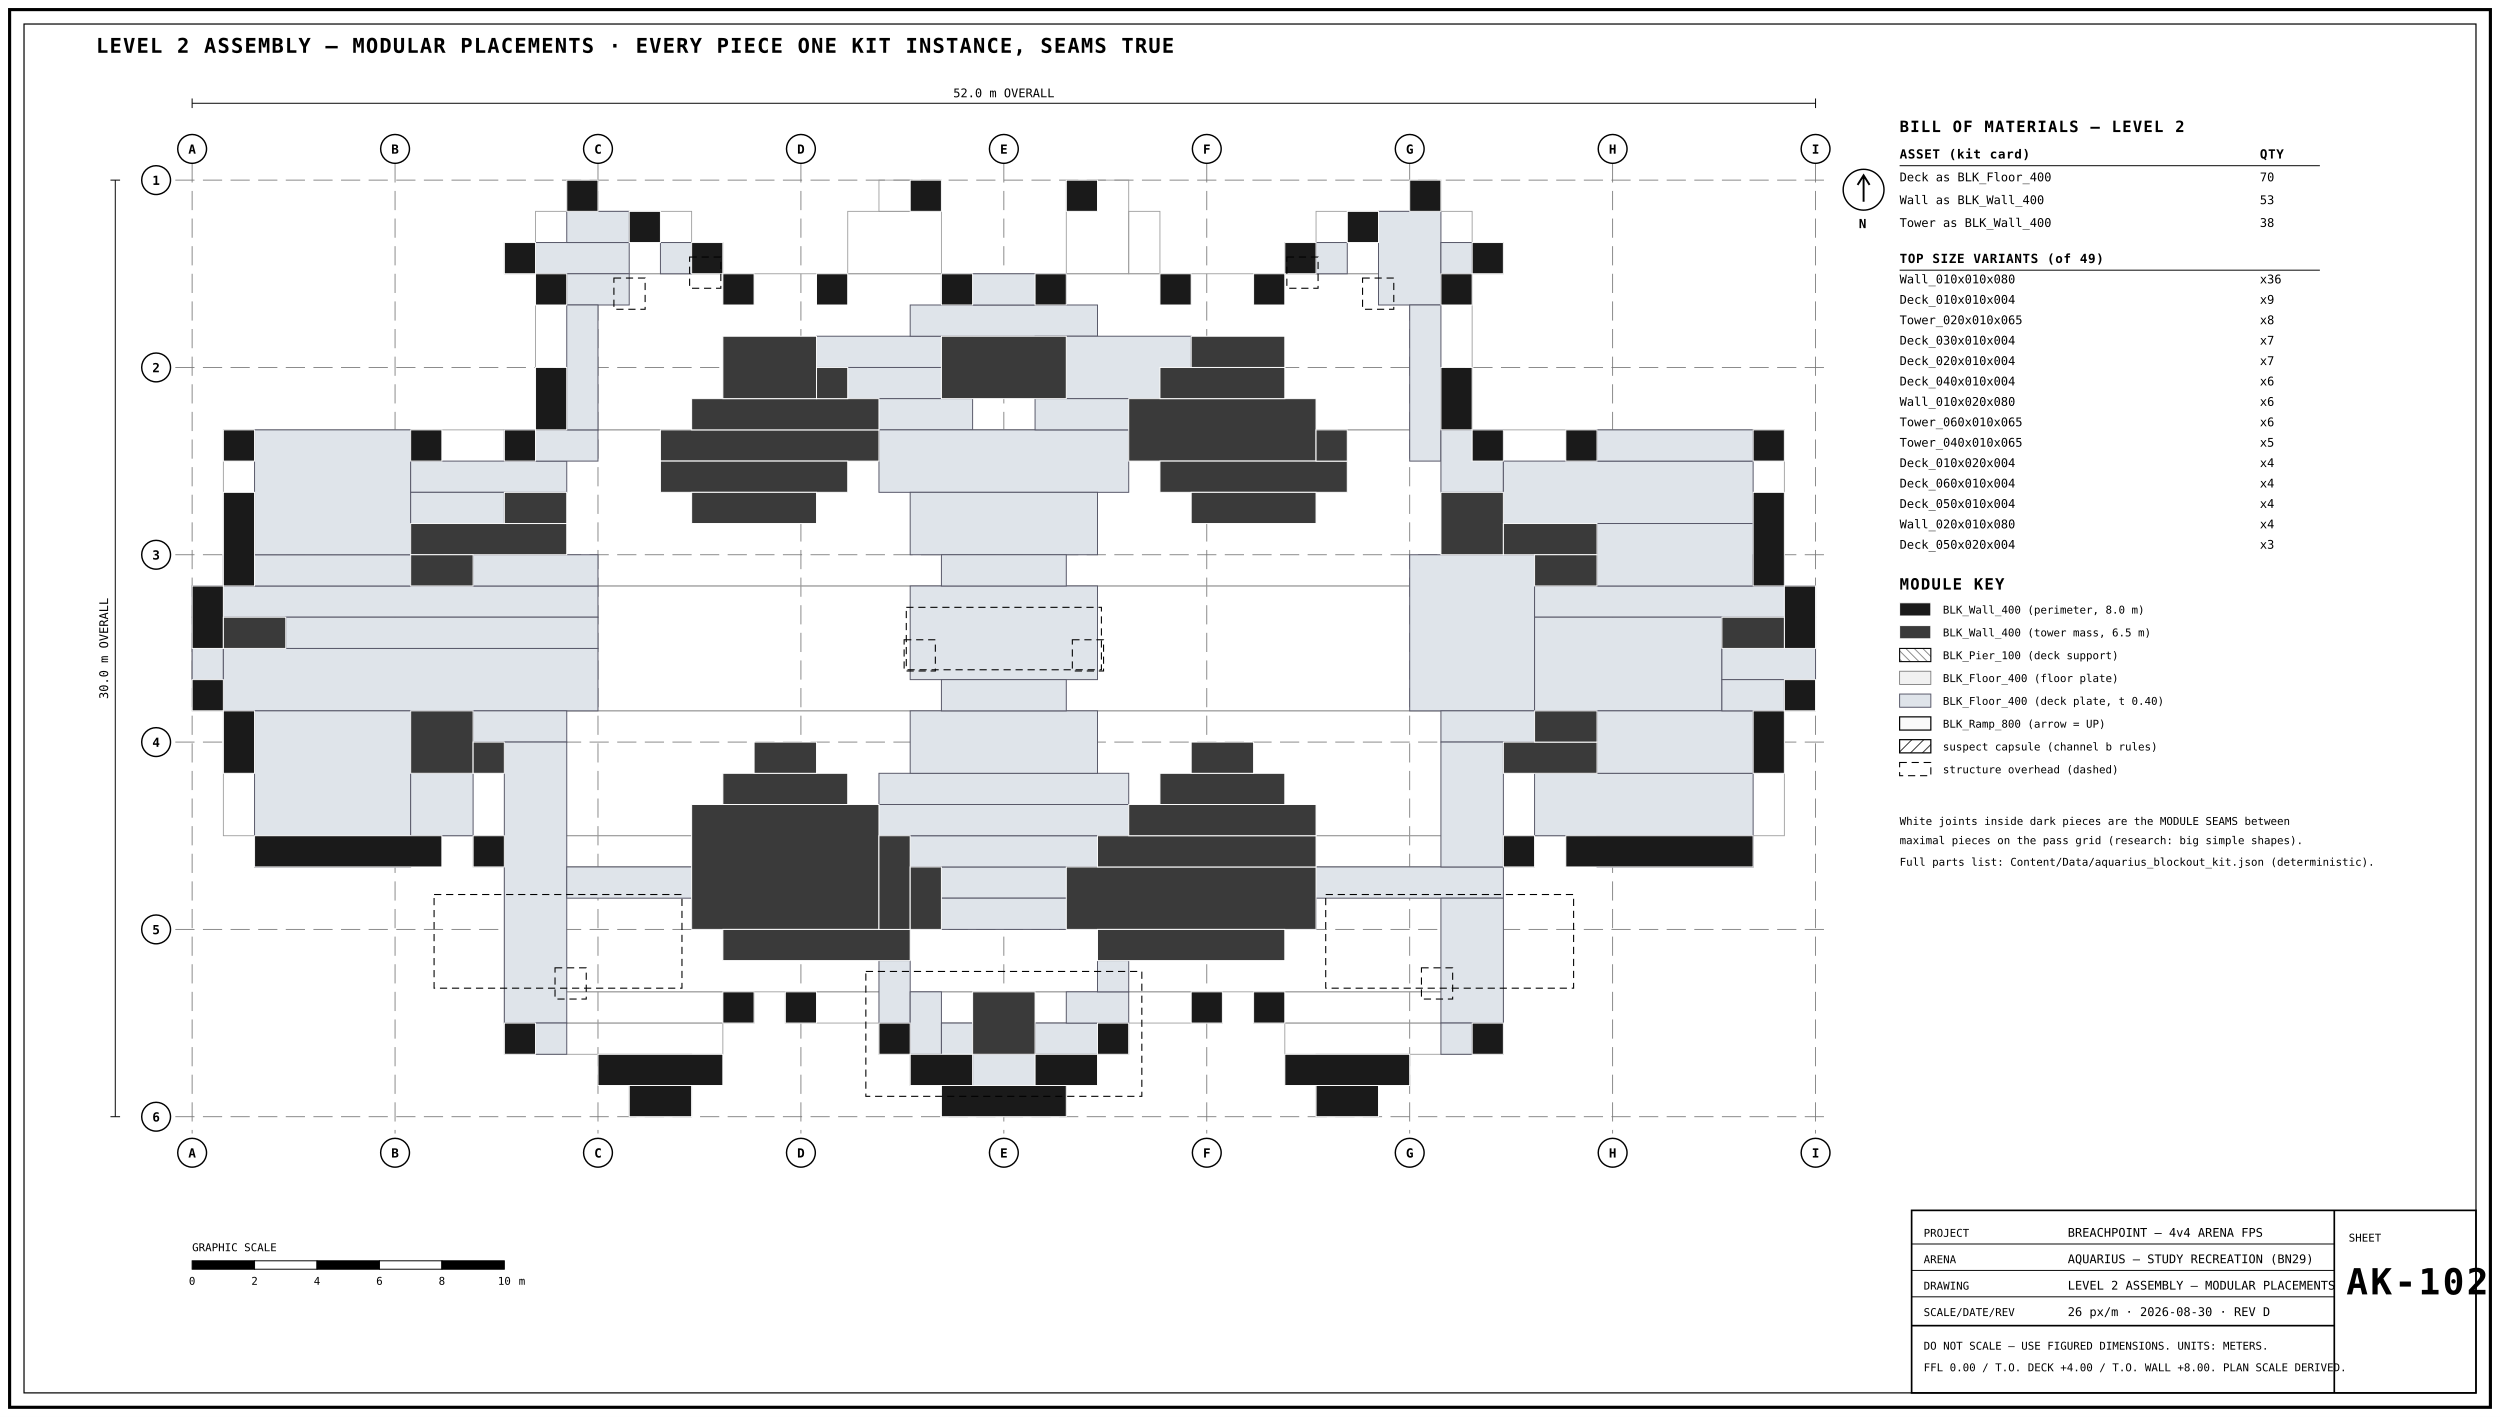
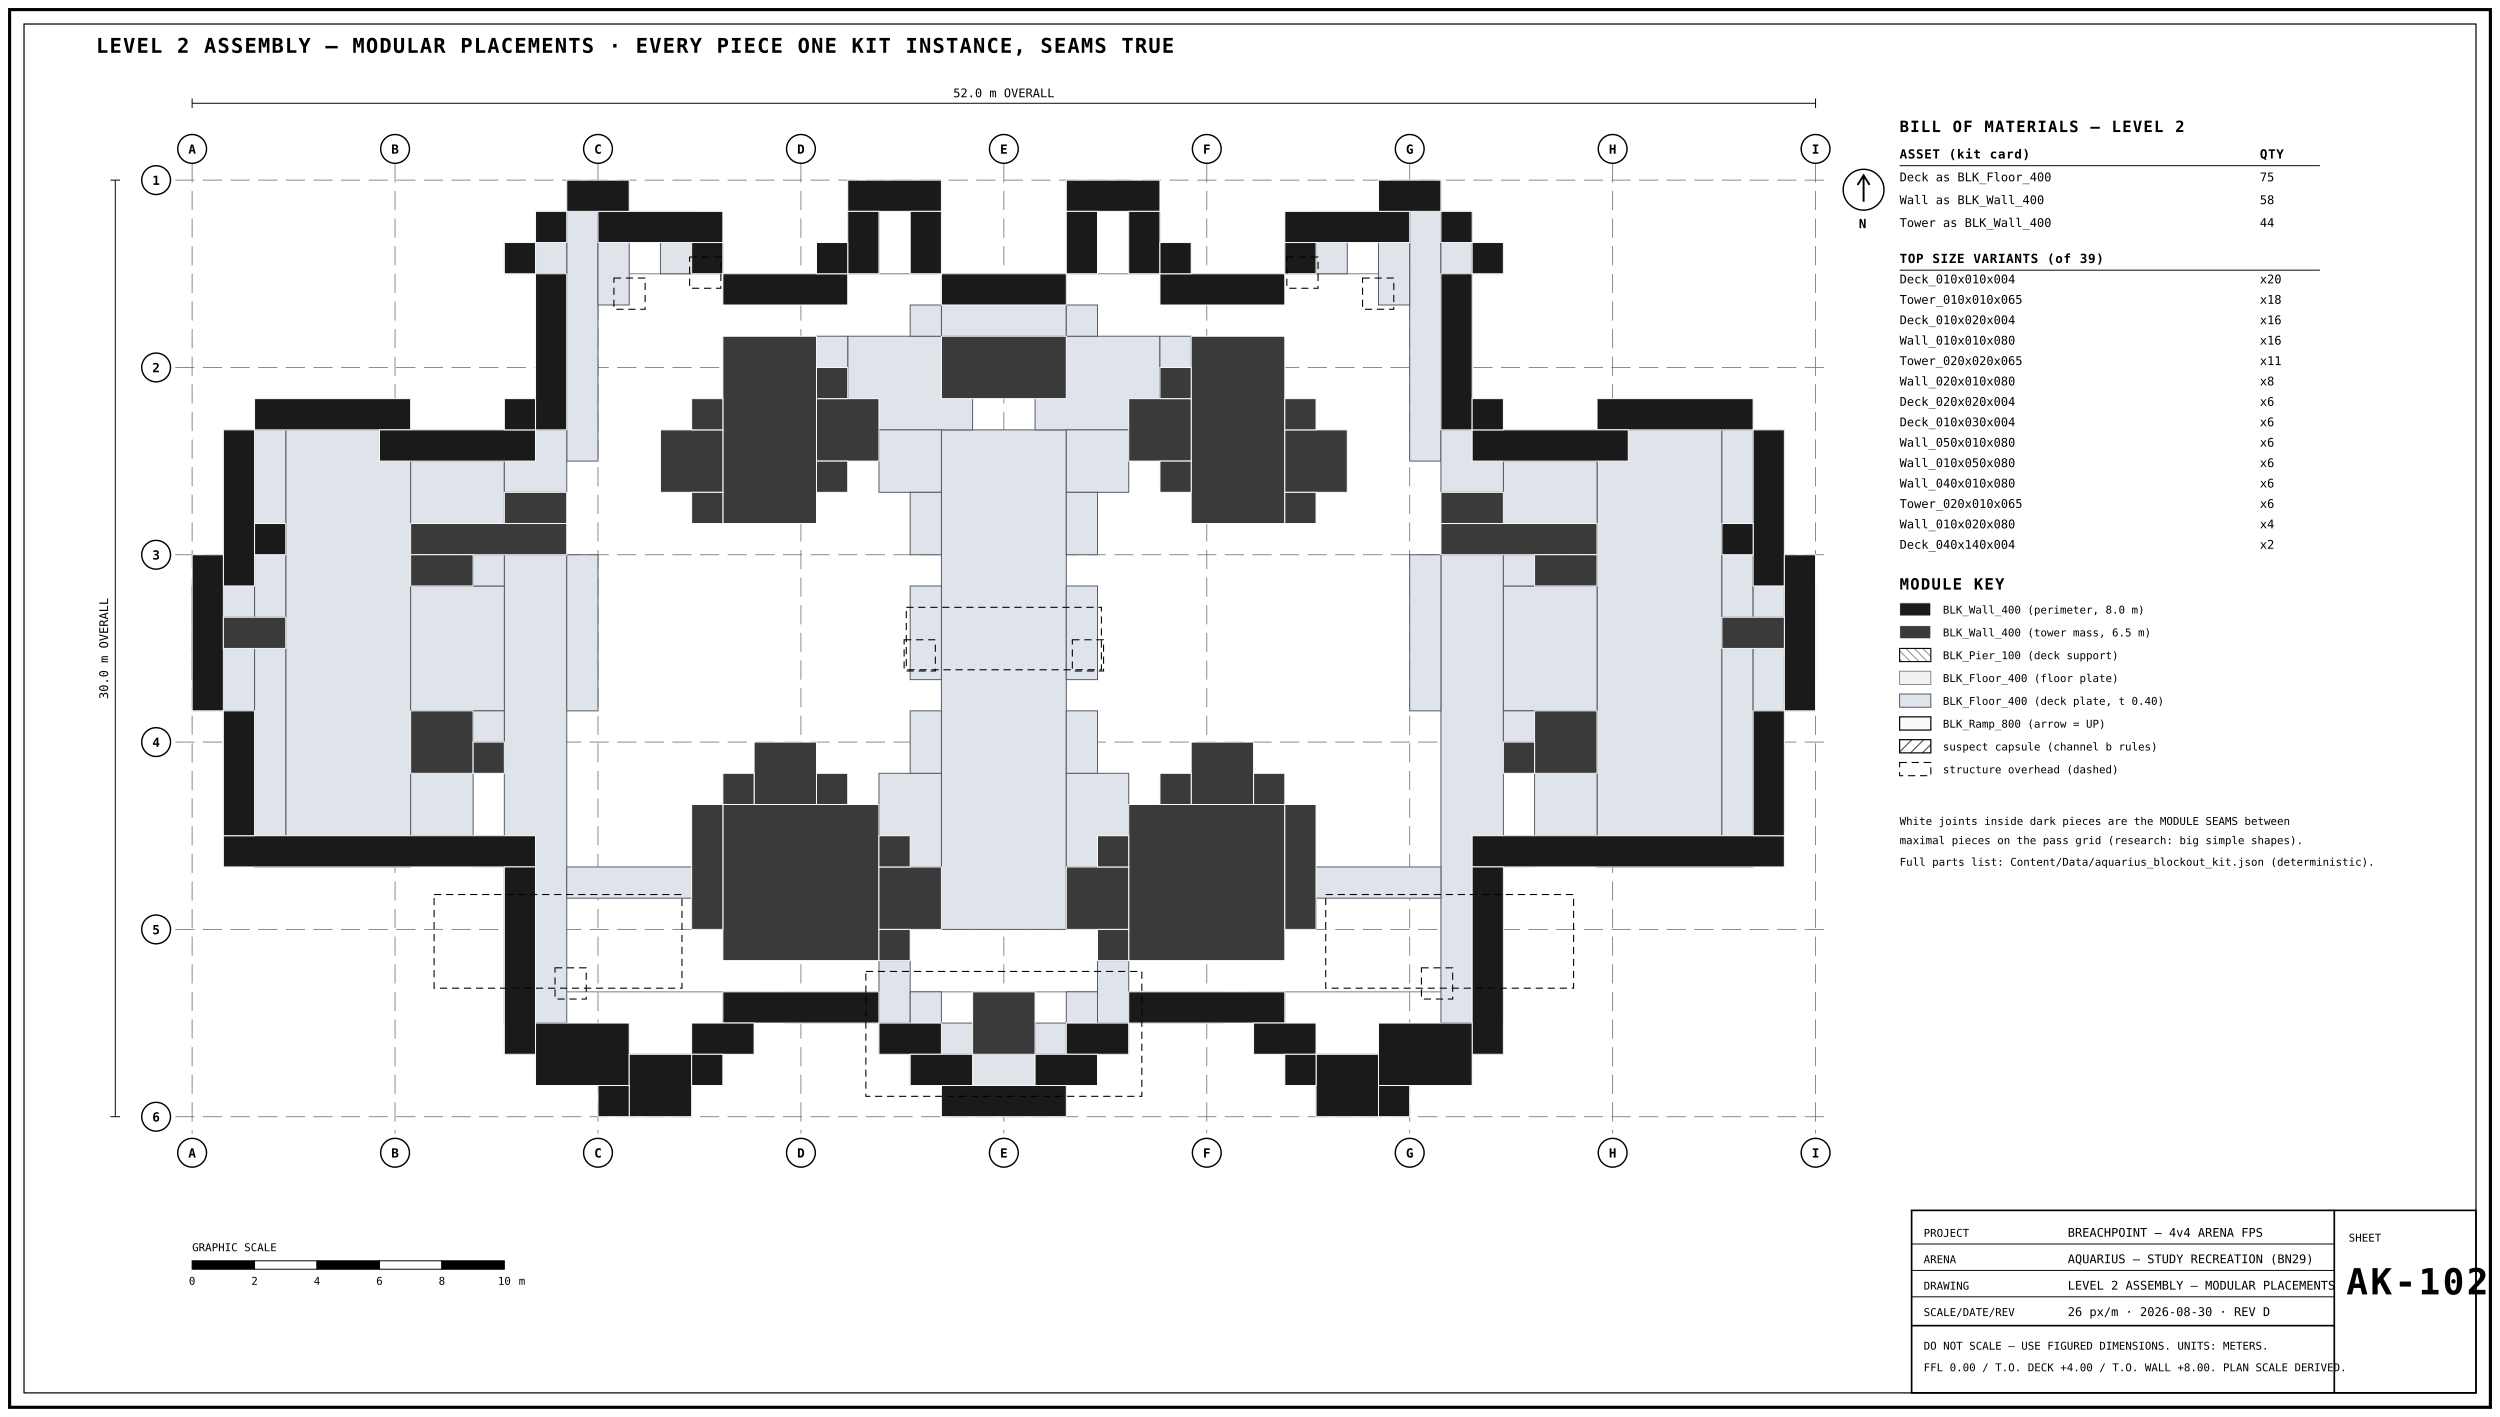
<svg xmlns="http://www.w3.org/2000/svg" width="2082" height="1180" viewBox="0 0 2082 1180">
  <style>
  .paper{fill:#ffffff}
  .frame{fill:none;stroke:#000;stroke-width:1.4}
  .border{fill:none;stroke:#000;stroke-width:2.6}
  .border2{fill:none;stroke:#000;stroke-width:1.0}
  .poche{fill:#111111;stroke:#000;stroke-width:0.9}
  .hatch{fill:url(#h45);stroke:#000;stroke-width:1.1}
  .hatch2{fill:url(#h135);stroke:#000;stroke-width:0.9}
  .plate{fill:#e8e8e8;stroke:#000;stroke-width:1.1}
  .floorp{fill:#f1f1f1;stroke:#333;stroke-width:0.9}
  .stairp{fill:#fafafa;stroke:#000;stroke-width:1.0}
  .over{fill:none;stroke:#000;stroke-width:0.9;stroke-dasharray:6 4}
  .below{fill:none;stroke:#9a9a9a;stroke-width:0.7}
  .tread{stroke:#000;stroke-width:0.6;fill:none}
  .gridl{stroke:#777;stroke-width:0.7;stroke-dasharray:16 7}
  .bubble{fill:#fff;stroke:#000;stroke-width:1.2}
  .secline{stroke:#000;stroke-width:1.7;stroke-dasharray:18 5 4 5}
  .ground{stroke:#000;stroke-width:2.6}
  .beyond{fill:#f4f4f4;stroke:#8a8a8a;stroke-width:0.8}
  .beyond2{fill:#d9d9d9;stroke:#6e6e6e;stroke-width:0.8}
  .dim{stroke:#000;stroke-width:0.8;fill:none}
  .dimtext{font:10px monospace;fill:#000}
  .label{font:bold 10.5px monospace;fill:#000;letter-spacing:0.5px}
  .rooml{font:bold 12.5px monospace;fill:#000;letter-spacing:1px}
  .roomd{font:10px monospace;fill:#000}
  .small{font:9px monospace;fill:#000}
  .note{font:10.5px monospace;fill:#000}
  .big{font:bold 17px monospace;fill:#000;letter-spacing:1px}
  .panel{font:bold 13px monospace;fill:#000;letter-spacing:1px}
  .sheetno{font:bold 30px monospace;fill:#000;letter-spacing:2px}
  .datum{stroke:#000;stroke-width:0.7;stroke-dasharray:12 4 2 4}
  .isotop{fill:#ededed;stroke:#000;stroke-width:1.0;stroke-linejoin:round}
  .isoeast{fill:#ffffff;stroke:#000;stroke-width:1.0;stroke-linejoin:round}
  .isonorth{fill:#d4d4d4;stroke:#000;stroke-width:1.0;stroke-linejoin:round}
  .isoplate{fill:#f7f7f7;stroke:#000;stroke-width:1.6;stroke-linejoin:round}
  .isofloor{fill:#e2e2e2;stroke:#555;stroke-width:0.8;stroke-linejoin:round}

  .mwall{fill:#1a1a1a;stroke:#ffffff;stroke-width:0.8}
  .mwallo{fill:none;stroke:#000;stroke-width:1.2}
  .mtower{fill:#3a3a3a;stroke:#ffffff;stroke-width:0.8}
  .mfloor{fill:#f1f1f1;stroke:#777;stroke-width:0.7}
  .mdeck{fill:#dfe4ea;stroke:#556;stroke-width:0.8}
  .mpier{fill:url(#h135);stroke:#000;stroke-width:0.9}
  .mramp{fill:#fafafa;stroke:#000;stroke-width:1.0}
  .msus{fill:url(#h45);stroke:#000;stroke-width:1.0}
</style>
  <defs>
    <pattern id="h45" width="7" height="7" patternUnits="userSpaceOnUse" patternTransform="rotate(45)">
      <rect width="7" height="7" fill="#ffffff" />
      <line x1="0" y1="0" x2="0" y2="7" stroke="#000" stroke-width="1.2" />
    </pattern>
    <pattern id="h135" width="5" height="5" patternUnits="userSpaceOnUse" patternTransform="rotate(-45)">
      <rect width="5" height="5" fill="#ffffff" />
      <line x1="0" y1="0" x2="0" y2="5" stroke="#555" stroke-width="1.0" />
    </pattern>
  </defs>
  <rect class="paper" width="2082" height="1180" />
  <text class="big" x="80" y="44">LEVEL 2 ASSEMBLY — MODULAR PLACEMENTS · EVERY PIECE ONE KIT INSTANCE, SEAMS TRUE</text>
  <line class="gridl" x1="160" y1="136" x2="160" y2="944" />
  <circle class="bubble" cx="160" cy="124" r="12" />
  <text class="label" x="160" y="128" text-anchor="middle">A</text>
  <circle class="bubble" cx="160" cy="960" r="12" />
  <text class="label" x="160" y="964" text-anchor="middle">A</text>
  <line class="gridl" x1="329" y1="136" x2="329" y2="944" />
  <circle class="bubble" cx="329" cy="124" r="12" />
  <text class="label" x="329" y="128" text-anchor="middle">B</text>
  <circle class="bubble" cx="329" cy="960" r="12" />
  <text class="label" x="329" y="964" text-anchor="middle">B</text>
  <line class="gridl" x1="498" y1="136" x2="498" y2="944" />
  <circle class="bubble" cx="498" cy="124" r="12" />
  <text class="label" x="498" y="128" text-anchor="middle">C</text>
  <circle class="bubble" cx="498" cy="960" r="12" />
  <text class="label" x="498" y="964" text-anchor="middle">C</text>
  <line class="gridl" x1="667" y1="136" x2="667" y2="944" />
  <circle class="bubble" cx="667" cy="124" r="12" />
  <text class="label" x="667" y="128" text-anchor="middle">D</text>
  <circle class="bubble" cx="667" cy="960" r="12" />
  <text class="label" x="667" y="964" text-anchor="middle">D</text>
  <line class="gridl" x1="836" y1="136" x2="836" y2="944" />
  <circle class="bubble" cx="836" cy="124" r="12" />
  <text class="label" x="836" y="128" text-anchor="middle">E</text>
  <circle class="bubble" cx="836" cy="960" r="12" />
  <text class="label" x="836" y="964" text-anchor="middle">E</text>
  <line class="gridl" x1="1005" y1="136" x2="1005" y2="944" />
  <circle class="bubble" cx="1005" cy="124" r="12" />
  <text class="label" x="1005" y="128" text-anchor="middle">F</text>
  <circle class="bubble" cx="1005" cy="960" r="12" />
  <text class="label" x="1005" y="964" text-anchor="middle">F</text>
  <line class="gridl" x1="1174" y1="136" x2="1174" y2="944" />
  <circle class="bubble" cx="1174" cy="124" r="12" />
  <text class="label" x="1174" y="128" text-anchor="middle">G</text>
  <circle class="bubble" cx="1174" cy="960" r="12" />
  <text class="label" x="1174" y="964" text-anchor="middle">G</text>
  <line class="gridl" x1="1343" y1="136" x2="1343" y2="944" />
  <circle class="bubble" cx="1343" cy="124" r="12" />
  <text class="label" x="1343" y="128" text-anchor="middle">H</text>
  <circle class="bubble" cx="1343" cy="960" r="12" />
  <text class="label" x="1343" y="964" text-anchor="middle">H</text>
  <line class="gridl" x1="1512" y1="136" x2="1512" y2="944" />
  <circle class="bubble" cx="1512" cy="124" r="12" />
  <text class="label" x="1512" y="128" text-anchor="middle">I</text>
  <circle class="bubble" cx="1512" cy="960" r="12" />
  <text class="label" x="1512" y="964" text-anchor="middle">I</text>
  <line class="gridl" x1="146" y1="150" x2="1526" y2="150" />
  <circle class="bubble" cx="130" cy="150" r="12" />
  <text class="label" x="130" y="154" text-anchor="middle">1</text>
  <line class="gridl" x1="146" y1="306" x2="1526" y2="306" />
  <circle class="bubble" cx="130" cy="306" r="12" />
  <text class="label" x="130" y="310" text-anchor="middle">2</text>
  <line class="gridl" x1="146" y1="462" x2="1526" y2="462" />
  <circle class="bubble" cx="130" cy="462" r="12" />
  <text class="label" x="130" y="466" text-anchor="middle">3</text>
  <line class="gridl" x1="146" y1="618" x2="1526" y2="618" />
  <circle class="bubble" cx="130" cy="618" r="12" />
  <text class="label" x="130" y="622" text-anchor="middle">4</text>
  <line class="gridl" x1="146" y1="774" x2="1526" y2="774" />
  <circle class="bubble" cx="130" cy="774" r="12" />
  <text class="label" x="130" y="778" text-anchor="middle">5</text>
  <line class="gridl" x1="146" y1="930" x2="1526" y2="930" />
  <circle class="bubble" cx="130" cy="930" r="12" />
  <text class="label" x="130" y="934" text-anchor="middle">6</text>
-   <rect class="below" x="160" y="488" width="1352" height="104" />
-   <rect class="below" x="186" y="358" width="1300" height="130" />
-   <rect class="below" x="186" y="592" width="1300" height="104" />
+   <rect class="below" x="446" y="228" width="780" height="598" />
+   <rect class="below" x="186" y="358" width="260" height="338" />
+   <rect class="below" x="1226" y="358" width="260" height="338" />
+   <rect class="below" x="758" y="826" width="156" height="78" />
+   <rect class="below" x="420" y="826" width="182" height="52" />
+   <rect class="below" x="1070" y="826" width="182" height="52" />
+   <rect class="below" x="446" y="176" width="130" height="52" />
+   <rect class="below" x="1096" y="176" width="130" height="52" />
+   <rect class="below" x="732" y="150" width="52" height="78" />
+   <rect class="below" x="888" y="150" width="52" height="78" />
  <rect class="below" x="212" y="696" width="130" height="26" />
-   <rect class="below" x="394" y="696" width="884" height="26" />
-   <rect class="below" x="420" y="202" width="182" height="26" />
-   <rect class="below" x="420" y="722" width="832" height="104" />
-   <rect class="below" x="420" y="826" width="208" height="26" />
-   <rect class="below" x="420" y="852" width="182" height="26" />
-   <rect class="below" x="446" y="176" width="130" height="26" />
-   <rect class="below" x="446" y="228" width="780" height="130" />
+   <rect class="below" x="1330" y="696" width="130" height="26" />
+   <rect class="below" x="420" y="696" width="26" height="130" />
+   <rect class="below" x="1226" y="696" width="26" height="130" />
+   <rect class="below" x="160" y="488" width="26" height="104" />
+   <rect class="below" x="1486" y="488" width="26" height="104" />
+   <rect class="below" x="654" y="826" width="104" height="26" />
+   <rect class="below" x="914" y="826" width="104" height="26" />
+   <rect class="below" x="524" y="878" width="52" height="52" />
+   <rect class="below" x="784" y="904" width="104" height="26" />
+   <rect class="below" x="1096" y="878" width="52" height="52" />
+   <rect class="below" x="706" y="176" width="26" height="52" />
+   <rect class="below" x="940" y="176" width="26" height="52" />
  <rect class="below" x="472" y="150" width="26" height="26" />
-   <rect class="below" x="498" y="878" width="78" height="26" />
-   <rect class="below" x="524" y="904" width="52" height="26" />
-   <rect class="below" x="654" y="826" width="364" height="26" />
-   <rect class="below" x="706" y="176" width="78" height="52" />
-   <rect class="below" x="732" y="150" width="52" height="26" />
-   <rect class="below" x="732" y="852" width="208" height="26" />
-   <rect class="below" x="758" y="878" width="156" height="26" />
-   <rect class="below" x="784" y="904" width="104" height="26" />
-   <rect class="below" x="888" y="150" width="52" height="78" />
-   <rect class="below" x="940" y="176" width="26" height="52" />
-   <rect class="below" x="1044" y="826" width="208" height="26" />
-   <rect class="below" x="1070" y="202" width="182" height="26" />
-   <rect class="below" x="1070" y="852" width="182" height="26" />
-   <rect class="below" x="1096" y="176" width="130" height="26" />
-   <rect class="below" x="1096" y="878" width="78" height="26" />
-   <rect class="below" x="1096" y="904" width="52" height="26" />
  <rect class="below" x="1174" y="150" width="26" height="26" />
-   <rect class="below" x="1330" y="696" width="130" height="26" />
-   <rect class="mdeck" x="160" y="488" width="338" height="26" />
-   <rect class="mdeck" x="160" y="514" width="26" height="52" />
-   <rect class="mdeck" x="186" y="462" width="156" height="26" />
-   <rect class="mdeck" x="186" y="540" width="312" height="52" />
-   <rect class="mdeck" x="212" y="358" width="130" height="104" />
-   <rect class="mdeck" x="212" y="592" width="130" height="130" />
-   <rect class="mdeck" x="238" y="514" width="260" height="26" />
-   <rect class="mdeck" x="342" y="384" width="130" height="26" />
-   <rect class="mdeck" x="342" y="410" width="78" height="26" />
+   <rect class="below" x="420" y="202" width="26" height="26" />
+   <rect class="below" x="576" y="202" width="26" height="26" />
+   <rect class="below" x="1070" y="202" width="26" height="26" />
+   <rect class="below" x="1226" y="202" width="26" height="26" />
+   <rect class="below" x="394" y="696" width="26" height="26" />
+   <rect class="below" x="1252" y="696" width="26" height="26" />
+   <rect class="below" x="602" y="826" width="26" height="26" />
+   <rect class="below" x="1044" y="826" width="26" height="26" />
+   <rect class="below" x="732" y="852" width="26" height="26" />
+   <rect class="below" x="914" y="852" width="26" height="26" />
+   <rect class="below" x="498" y="878" width="26" height="26" />
+   <rect class="below" x="1148" y="878" width="26" height="26" />
+   <rect class="mdeck" x="784" y="358" width="104" height="416" />
+   <rect class="mdeck" x="238" y="358" width="104" height="364" />
+   <rect class="mdeck" x="1330" y="358" width="104" height="364" />
+   <rect class="mdeck" x="420" y="462" width="52" height="390" />
+   <rect class="mdeck" x="1200" y="462" width="52" height="390" />
+   <rect class="mdeck" x="706" y="280" width="104" height="78" />
+   <rect class="mdeck" x="862" y="280" width="104" height="78" />
+   <rect class="mdeck" x="342" y="488" width="78" height="104" />
+   <rect class="mdeck" x="1252" y="488" width="78" height="104" />
+   <rect class="mdeck" x="472" y="722" width="312" height="26" />
+   <rect class="mdeck" x="888" y="722" width="312" height="26" />
+   <rect class="mdeck" x="784" y="228" width="104" height="52" />
+   <rect class="mdeck" x="472" y="176" width="26" height="208" />
+   <rect class="mdeck" x="1174" y="176" width="26" height="208" />
+   <rect class="mdeck" x="212" y="540" width="26" height="182" />
+   <rect class="mdeck" x="1434" y="540" width="26" height="182" />
+   <rect class="mdeck" x="342" y="384" width="78" height="52" />
+   <rect class="mdeck" x="1252" y="384" width="78" height="52" />
+   <rect class="mdeck" x="212" y="358" width="26" height="156" />
+   <rect class="mdeck" x="1434" y="358" width="26" height="156" />
+   <rect class="mdeck" x="732" y="644" width="52" height="78" />
+   <rect class="mdeck" x="888" y="644" width="52" height="78" />
+   <rect class="mdeck" x="472" y="462" width="26" height="130" />
+   <rect class="mdeck" x="1174" y="462" width="26" height="130" />
+   <rect class="mdeck" x="420" y="358" width="52" height="52" />
+   <rect class="mdeck" x="732" y="358" width="52" height="52" />
+   <rect class="mdeck" x="888" y="358" width="52" height="52" />
+   <rect class="mdeck" x="1200" y="358" width="52" height="52" />
  <rect class="mdeck" x="342" y="644" width="52" height="52" />
-   <rect class="mdeck" x="394" y="462" width="104" height="26" />
-   <rect class="mdeck" x="394" y="592" width="78" height="26" />
-   <rect class="mdeck" x="420" y="358" width="78" height="26" />
-   <rect class="mdeck" x="420" y="618" width="52" height="234" />
-   <rect class="mdeck" x="446" y="202" width="78" height="26" />
+   <rect class="mdeck" x="1278" y="644" width="52" height="52" />
+   <rect class="mdeck" x="784" y="878" width="104" height="26" />
+   <rect class="mdeck" x="498" y="176" width="26" height="78" />
+   <rect class="mdeck" x="1148" y="176" width="26" height="78" />
+   <rect class="mdeck" x="160" y="488" width="26" height="78" />
+   <rect class="mdeck" x="758" y="488" width="26" height="78" />
+   <rect class="mdeck" x="888" y="488" width="26" height="78" />
+   <rect class="mdeck" x="1486" y="488" width="26" height="78" />
+   <rect class="mdeck" x="680" y="280" width="26" height="52" />
+   <rect class="mdeck" x="966" y="280" width="26" height="52" />
+   <rect class="mdeck" x="758" y="410" width="26" height="52" />
+   <rect class="mdeck" x="888" y="410" width="26" height="52" />
+   <rect class="mdeck" x="186" y="462" width="26" height="52" />
+   <rect class="mdeck" x="1460" y="462" width="26" height="52" />
+   <rect class="mdeck" x="186" y="540" width="26" height="52" />
+   <rect class="mdeck" x="1460" y="540" width="26" height="52" />
+   <rect class="mdeck" x="758" y="592" width="26" height="52" />
+   <rect class="mdeck" x="888" y="592" width="26" height="52" />
+   <rect class="mdeck" x="706" y="670" width="26" height="52" />
+   <rect class="mdeck" x="940" y="670" width="26" height="52" />
+   <rect class="mdeck" x="576" y="748" width="52" height="26" />
+   <rect class="mdeck" x="1044" y="748" width="52" height="26" />
+   <rect class="mdeck" x="732" y="800" width="26" height="52" />
+   <rect class="mdeck" x="914" y="800" width="26" height="52" />
+   <rect class="mdeck" x="758" y="826" width="26" height="52" />
+   <rect class="mdeck" x="888" y="826" width="26" height="52" />
+   <rect class="mdeck" x="446" y="202" width="26" height="26" />
+   <rect class="mdeck" x="550" y="202" width="26" height="26" />
+   <rect class="mdeck" x="1096" y="202" width="26" height="26" />
+   <rect class="mdeck" x="1200" y="202" width="26" height="26" />
+   <rect class="mdeck" x="758" y="254" width="26" height="26" />
+   <rect class="mdeck" x="888" y="254" width="26" height="26" />
+   <rect class="mdeck" x="654" y="306" width="26" height="26" />
+   <rect class="mdeck" x="992" y="306" width="26" height="26" />
+   <rect class="mdeck" x="394" y="462" width="26" height="26" />
+   <rect class="mdeck" x="1252" y="462" width="26" height="26" />
+   <rect class="mdeck" x="394" y="592" width="26" height="26" />
+   <rect class="mdeck" x="1252" y="592" width="26" height="26" />
+   <rect class="mdeck" x="680" y="696" width="26" height="26" />
+   <rect class="mdeck" x="966" y="696" width="26" height="26" />
+   <rect class="mdeck" x="758" y="748" width="26" height="26" />
+   <rect class="mdeck" x="888" y="748" width="26" height="26" />
  <rect class="mdeck" x="446" y="852" width="26" height="26" />
-   <rect class="mdeck" x="472" y="176" width="52" height="26" />
-   <rect class="mdeck" x="472" y="228" width="52" height="26" />
-   <rect class="mdeck" x="472" y="254" width="26" height="104" />
-   <rect class="mdeck" x="472" y="722" width="780" height="26" />
-   <rect class="mdeck" x="550" y="202" width="26" height="26" />
-   <rect class="mdeck" x="576" y="748" width="52" height="26" />
-   <rect class="mdeck" x="654" y="306" width="156" height="26" />
-   <rect class="mdeck" x="680" y="280" width="130" height="26" />
-   <rect class="mdeck" x="680" y="696" width="312" height="26" />
-   <rect class="mdeck" x="706" y="332" width="104" height="26" />
-   <rect class="mdeck" x="706" y="670" width="260" height="26" />
-   <rect class="mdeck" x="732" y="358" width="208" height="52" />
-   <rect class="mdeck" x="732" y="644" width="208" height="26" />
-   <rect class="mdeck" x="732" y="800" width="26" height="52" />
-   <rect class="mdeck" x="758" y="254" width="156" height="26" />
-   <rect class="mdeck" x="758" y="410" width="156" height="52" />
-   <rect class="mdeck" x="758" y="488" width="156" height="78" />
-   <rect class="mdeck" x="758" y="592" width="156" height="52" />
-   <rect class="mdeck" x="758" y="748" width="156" height="26" />
-   <rect class="mdeck" x="758" y="826" width="26" height="52" />
-   <rect class="mdeck" x="784" y="228" width="104" height="26" />
-   <rect class="mdeck" x="784" y="462" width="104" height="26" />
-   <rect class="mdeck" x="784" y="566" width="104" height="26" />
-   <rect class="mdeck" x="784" y="852" width="26" height="52" />
-   <rect class="mdeck" x="810" y="878" width="78" height="26" />
-   <rect class="mdeck" x="862" y="280" width="130" height="52" />
-   <rect class="mdeck" x="862" y="332" width="104" height="26" />
-   <rect class="mdeck" x="862" y="852" width="52" height="26" />
-   <rect class="mdeck" x="888" y="826" width="52" height="26" />
-   <rect class="mdeck" x="914" y="800" width="26" height="26" />
-   <rect class="mdeck" x="992" y="306" width="26" height="26" />
-   <rect class="mdeck" x="1044" y="748" width="52" height="26" />
-   <rect class="mdeck" x="1096" y="202" width="26" height="26" />
-   <rect class="mdeck" x="1148" y="176" width="52" height="78" />
-   <rect class="mdeck" x="1174" y="254" width="26" height="130" />
-   <rect class="mdeck" x="1174" y="462" width="104" height="130" />
-   <rect class="mdeck" x="1200" y="202" width="26" height="26" />
-   <rect class="mdeck" x="1200" y="358" width="52" height="52" />
-   <rect class="mdeck" x="1200" y="592" width="78" height="26" />
-   <rect class="mdeck" x="1200" y="618" width="52" height="104" />
-   <rect class="mdeck" x="1200" y="748" width="52" height="104" />
+   <rect class="mdeck" x="784" y="852" width="26" height="26" />
+   <rect class="mdeck" x="862" y="852" width="26" height="26" />
  <rect class="mdeck" x="1200" y="852" width="26" height="26" />
-   <rect class="mdeck" x="1252" y="384" width="208" height="52" />
-   <rect class="mdeck" x="1278" y="488" width="234" height="26" />
-   <rect class="mdeck" x="1278" y="514" width="156" height="78" />
-   <rect class="mdeck" x="1278" y="644" width="182" height="52" />
-   <rect class="mdeck" x="1330" y="358" width="130" height="26" />
-   <rect class="mdeck" x="1330" y="436" width="130" height="52" />
-   <rect class="mdeck" x="1330" y="592" width="130" height="52" />
-   <rect class="mdeck" x="1330" y="696" width="130" height="26" />
-   <rect class="mdeck" x="1434" y="540" width="78" height="26" />
-   <rect class="mdeck" x="1434" y="566" width="52" height="26" />
-   <rect class="mdeck" x="1460" y="462" width="26" height="26" />
-   <rect class="mdeck" x="1486" y="514" width="26" height="26" />
-   <rect class="mwall" x="160" y="488" width="26" height="52" />
-   <rect class="mwall" x="160" y="566" width="26" height="26" />
-   <rect class="mwall" x="186" y="358" width="26" height="26" />
-   <rect class="mwall" x="186" y="410" width="26" height="78" />
-   <rect class="mwall" x="186" y="592" width="26" height="52" />
-   <rect class="mwall" x="212" y="696" width="156" height="26" />
-   <rect class="mwall" x="342" y="358" width="26" height="26" />
-   <rect class="mwall" x="394" y="696" width="26" height="26" />
+   <rect class="mwall" x="186" y="696" width="260" height="26" />
+   <rect class="mwall" x="1226" y="696" width="260" height="26" />
+   <rect class="mwall" x="420" y="722" width="26" height="156" />
+   <rect class="mwall" x="1226" y="722" width="26" height="156" />
+   <rect class="mwall" x="446" y="852" width="78" height="52" />
+   <rect class="mwall" x="1148" y="852" width="78" height="52" />
+   <rect class="mwall" x="212" y="332" width="130" height="26" />
+   <rect class="mwall" x="446" y="228" width="26" height="130" />
+   <rect class="mwall" x="1200" y="228" width="26" height="130" />
+   <rect class="mwall" x="1330" y="332" width="130" height="26" />
+   <rect class="mwall" x="316" y="358" width="130" height="26" />
+   <rect class="mwall" x="1226" y="358" width="130" height="26" />
+   <rect class="mwall" x="186" y="358" width="26" height="130" />
+   <rect class="mwall" x="1460" y="358" width="26" height="130" />
+   <rect class="mwall" x="160" y="462" width="26" height="130" />
+   <rect class="mwall" x="1486" y="462" width="26" height="130" />
+   <rect class="mwall" x="602" y="826" width="130" height="26" />
+   <rect class="mwall" x="940" y="826" width="130" height="26" />
+   <rect class="mwall" x="498" y="176" width="104" height="26" />
+   <rect class="mwall" x="1070" y="176" width="104" height="26" />
+   <rect class="mwall" x="602" y="228" width="104" height="26" />
+   <rect class="mwall" x="784" y="228" width="104" height="26" />
+   <rect class="mwall" x="966" y="228" width="104" height="26" />
+   <rect class="mwall" x="186" y="592" width="26" height="104" />
+   <rect class="mwall" x="1460" y="592" width="26" height="104" />
+   <rect class="mwall" x="524" y="878" width="52" height="52" />
+   <rect class="mwall" x="784" y="904" width="104" height="26" />
+   <rect class="mwall" x="1096" y="878" width="52" height="52" />
+   <rect class="mwall" x="706" y="150" width="78" height="26" />
+   <rect class="mwall" x="888" y="150" width="78" height="26" />
+   <rect class="mwall" x="472" y="150" width="52" height="26" />
+   <rect class="mwall" x="1148" y="150" width="52" height="26" />
+   <rect class="mwall" x="706" y="176" width="26" height="52" />
+   <rect class="mwall" x="758" y="176" width="26" height="52" />
+   <rect class="mwall" x="888" y="176" width="26" height="52" />
+   <rect class="mwall" x="940" y="176" width="26" height="52" />
+   <rect class="mwall" x="576" y="852" width="52" height="26" />
+   <rect class="mwall" x="732" y="852" width="52" height="26" />
+   <rect class="mwall" x="888" y="852" width="52" height="26" />
+   <rect class="mwall" x="1044" y="852" width="52" height="26" />
+   <rect class="mwall" x="758" y="878" width="52" height="26" />
+   <rect class="mwall" x="862" y="878" width="52" height="26" />
+   <rect class="mwall" x="446" y="176" width="26" height="26" />
+   <rect class="mwall" x="1200" y="176" width="26" height="26" />
  <rect class="mwall" x="420" y="202" width="26" height="26" />
-   <rect class="mwall" x="420" y="358" width="26" height="26" />
-   <rect class="mwall" x="420" y="852" width="26" height="26" />
-   <rect class="mwall" x="446" y="228" width="26" height="26" />
-   <rect class="mwall" x="446" y="306" width="26" height="52" />
-   <rect class="mwall" x="472" y="150" width="26" height="26" />
-   <rect class="mwall" x="498" y="878" width="104" height="26" />
-   <rect class="mwall" x="524" y="176" width="26" height="26" />
-   <rect class="mwall" x="524" y="904" width="52" height="26" />
  <rect class="mwall" x="576" y="202" width="26" height="26" />
-   <rect class="mwall" x="602" y="228" width="26" height="26" />
-   <rect class="mwall" x="602" y="826" width="26" height="26" />
-   <rect class="mwall" x="654" y="826" width="26" height="26" />
-   <rect class="mwall" x="680" y="228" width="26" height="26" />
-   <rect class="mwall" x="732" y="852" width="26" height="26" />
-   <rect class="mwall" x="758" y="150" width="26" height="26" />
-   <rect class="mwall" x="758" y="878" width="52" height="26" />
-   <rect class="mwall" x="784" y="228" width="26" height="26" />
-   <rect class="mwall" x="784" y="904" width="104" height="26" />
-   <rect class="mwall" x="862" y="228" width="26" height="26" />
-   <rect class="mwall" x="862" y="878" width="52" height="26" />
-   <rect class="mwall" x="888" y="150" width="26" height="26" />
-   <rect class="mwall" x="914" y="852" width="26" height="26" />
-   <rect class="mwall" x="966" y="228" width="26" height="26" />
-   <rect class="mwall" x="992" y="826" width="26" height="26" />
-   <rect class="mwall" x="1044" y="228" width="26" height="26" />
-   <rect class="mwall" x="1044" y="826" width="26" height="26" />
+   <rect class="mwall" x="680" y="202" width="26" height="26" />
+   <rect class="mwall" x="966" y="202" width="26" height="26" />
  <rect class="mwall" x="1070" y="202" width="26" height="26" />
-   <rect class="mwall" x="1070" y="878" width="104" height="26" />
-   <rect class="mwall" x="1096" y="904" width="52" height="26" />
-   <rect class="mwall" x="1122" y="176" width="26" height="26" />
-   <rect class="mwall" x="1174" y="150" width="26" height="26" />
-   <rect class="mwall" x="1200" y="228" width="26" height="26" />
-   <rect class="mwall" x="1200" y="306" width="26" height="52" />
  <rect class="mwall" x="1226" y="202" width="26" height="26" />
-   <rect class="mwall" x="1226" y="358" width="26" height="26" />
-   <rect class="mwall" x="1226" y="852" width="26" height="26" />
-   <rect class="mwall" x="1252" y="696" width="26" height="26" />
-   <rect class="mwall" x="1304" y="358" width="26" height="26" />
-   <rect class="mwall" x="1304" y="696" width="156" height="26" />
-   <rect class="mwall" x="1460" y="358" width="26" height="26" />
-   <rect class="mwall" x="1460" y="410" width="26" height="78" />
-   <rect class="mwall" x="1460" y="592" width="26" height="52" />
-   <rect class="mwall" x="1486" y="488" width="26" height="52" />
-   <rect class="mwall" x="1486" y="566" width="26" height="26" />
+   <rect class="mwall" x="420" y="332" width="26" height="26" />
+   <rect class="mwall" x="1226" y="332" width="26" height="26" />
+   <rect class="mwall" x="212" y="436" width="26" height="26" />
+   <rect class="mwall" x="1434" y="436" width="26" height="26" />
+   <rect class="mwall" x="576" y="878" width="26" height="26" />
+   <rect class="mwall" x="1070" y="878" width="26" height="26" />
+   <rect class="mwall" x="498" y="904" width="26" height="26" />
+   <rect class="mwall" x="1148" y="904" width="26" height="26" />
+   <rect class="mtower" x="602" y="670" width="130" height="130" />
+   <rect class="mtower" x="940" y="670" width="130" height="130" />
+   <rect class="mtower" x="602" y="280" width="78" height="156" />
+   <rect class="mtower" x="992" y="280" width="78" height="156" />
+   <rect class="mtower" x="784" y="280" width="104" height="52" />
+   <rect class="mtower" x="342" y="436" width="130" height="26" />
+   <rect class="mtower" x="1200" y="436" width="130" height="26" />
+   <rect class="mtower" x="680" y="332" width="52" height="52" />
+   <rect class="mtower" x="940" y="332" width="52" height="52" />
+   <rect class="mtower" x="550" y="358" width="52" height="52" />
+   <rect class="mtower" x="1070" y="358" width="52" height="52" />
+   <rect class="mtower" x="342" y="592" width="52" height="52" />
+   <rect class="mtower" x="1278" y="592" width="52" height="52" />
+   <rect class="mtower" x="628" y="618" width="52" height="52" />
+   <rect class="mtower" x="992" y="618" width="52" height="52" />
+   <rect class="mtower" x="576" y="670" width="26" height="104" />
+   <rect class="mtower" x="732" y="722" width="52" height="52" />
+   <rect class="mtower" x="888" y="722" width="52" height="52" />
+   <rect class="mtower" x="1070" y="670" width="26" height="104" />
+   <rect class="mtower" x="810" y="826" width="52" height="52" />
+   <rect class="mtower" x="420" y="410" width="52" height="26" />
+   <rect class="mtower" x="1200" y="410" width="52" height="26" />
+   <rect class="mtower" x="342" y="462" width="52" height="26" />
+   <rect class="mtower" x="1278" y="462" width="52" height="26" />
  <rect class="mtower" x="186" y="514" width="52" height="26" />
-   <rect class="mtower" x="342" y="436" width="130" height="26" />
-   <rect class="mtower" x="342" y="462" width="52" height="26" />
-   <rect class="mtower" x="342" y="592" width="52" height="52" />
+   <rect class="mtower" x="1434" y="514" width="52" height="26" />
+   <rect class="mtower" x="680" y="306" width="26" height="26" />
+   <rect class="mtower" x="966" y="306" width="26" height="26" />
+   <rect class="mtower" x="576" y="332" width="26" height="26" />
+   <rect class="mtower" x="1070" y="332" width="26" height="26" />
+   <rect class="mtower" x="680" y="384" width="26" height="26" />
+   <rect class="mtower" x="966" y="384" width="26" height="26" />
+   <rect class="mtower" x="576" y="410" width="26" height="26" />
+   <rect class="mtower" x="1070" y="410" width="26" height="26" />
  <rect class="mtower" x="394" y="618" width="26" height="26" />
-   <rect class="mtower" x="420" y="410" width="52" height="26" />
-   <rect class="mtower" x="550" y="358" width="182" height="26" />
-   <rect class="mtower" x="550" y="384" width="156" height="26" />
-   <rect class="mtower" x="576" y="332" width="156" height="26" />
-   <rect class="mtower" x="576" y="410" width="104" height="26" />
-   <rect class="mtower" x="576" y="670" width="156" height="104" />
-   <rect class="mtower" x="602" y="280" width="78" height="52" />
-   <rect class="mtower" x="602" y="644" width="104" height="26" />
-   <rect class="mtower" x="602" y="774" width="156" height="26" />
-   <rect class="mtower" x="628" y="618" width="52" height="26" />
-   <rect class="mtower" x="680" y="306" width="26" height="26" />
-   <rect class="mtower" x="732" y="696" width="26" height="78" />
-   <rect class="mtower" x="758" y="722" width="26" height="52" />
-   <rect class="mtower" x="784" y="280" width="104" height="52" />
-   <rect class="mtower" x="810" y="826" width="52" height="52" />
-   <rect class="mtower" x="888" y="722" width="208" height="52" />
-   <rect class="mtower" x="914" y="696" width="182" height="26" />
-   <rect class="mtower" x="914" y="774" width="156" height="26" />
-   <rect class="mtower" x="940" y="332" width="156" height="52" />
-   <rect class="mtower" x="940" y="670" width="156" height="26" />
-   <rect class="mtower" x="966" y="306" width="104" height="26" />
-   <rect class="mtower" x="966" y="384" width="156" height="26" />
-   <rect class="mtower" x="966" y="644" width="104" height="26" />
-   <rect class="mtower" x="992" y="280" width="78" height="26" />
-   <rect class="mtower" x="992" y="410" width="104" height="26" />
-   <rect class="mtower" x="992" y="618" width="52" height="26" />
-   <rect class="mtower" x="1096" y="358" width="26" height="26" />
-   <rect class="mtower" x="1200" y="410" width="52" height="52" />
-   <rect class="mtower" x="1252" y="436" width="78" height="26" />
-   <rect class="mtower" x="1252" y="618" width="78" height="26" />
-   <rect class="mtower" x="1278" y="462" width="52" height="26" />
-   <rect class="mtower" x="1278" y="592" width="52" height="26" />
-   <rect class="mtower" x="1434" y="514" width="52" height="26" />
+   <rect class="mtower" x="1252" y="618" width="26" height="26" />
+   <rect class="mtower" x="602" y="644" width="26" height="26" />
+   <rect class="mtower" x="680" y="644" width="26" height="26" />
+   <rect class="mtower" x="966" y="644" width="26" height="26" />
+   <rect class="mtower" x="1044" y="644" width="26" height="26" />
+   <rect class="mtower" x="732" y="696" width="26" height="26" />
+   <rect class="mtower" x="914" y="696" width="26" height="26" />
+   <rect class="mtower" x="732" y="774" width="26" height="26" />
+   <rect class="mtower" x="914" y="774" width="26" height="26" />
  <rect class="over" x="361.5" y="744.958" width="206.44" height="78" />
  <rect class="over" x="462.224" y="806.006" width="26" height="26" />
  <rect class="over" x="511.26" y="231.562" width="26" height="26" />
  <rect class="over" x="574.31" y="214.064" width="26" height="26" />
  <rect class="over" x="721.08" y="809.022" width="229.84" height="104" />
  <rect class="over" x="752.956" y="532.798" width="26" height="26" />
  <rect class="over" x="754.75" y="505.784" width="162.5" height="52" />
  <rect class="over" x="893.044" y="532.798" width="26" height="26" />
  <rect class="over" x="1071.69" y="214.064" width="26" height="26" />
  <rect class="over" x="1134.74" y="231.562" width="26" height="26" />
  <rect class="over" x="1104.06" y="744.958" width="206.44" height="78" />
  <rect class="over" x="1183.78" y="806.006" width="26" height="26" />
  <line class="dim" x1="160" y1="86" x2="1512" y2="86" />
  <line class="dim" x1="160" y1="82" x2="160" y2="90" />
  <line class="dim" x1="1512" y1="82" x2="1512" y2="90" />
  <text class="dimtext" text-anchor="middle" x="836" y="81">52.0 m OVERALL</text>
  <line class="dim" x1="96" y1="150" x2="96" y2="930" />
  <line class="dim" x1="92" y1="150" x2="100" y2="150" />
  <line class="dim" x1="92" y1="930" x2="100" y2="930" />
  <text class="dimtext" x="90" y="540" transform="rotate(-90 90 540)" text-anchor="middle">30.0 m OVERALL</text>
  <g transform="translate(1552,158)">
    <circle class="bubble" cx="0" cy="0" r="17" />
    <path d="M 0 10 L 0 -12 M -5 -4 L 0 -12 L 5 -4" stroke="#000" stroke-width="1.6" fill="none" />
    <text class="label" x="-4" y="32">N</text>
  </g>
  <text class="small" x="160" y="1042">GRAPHIC SCALE</text>
  <rect x="160" y="1050" width="52" height="7" fill="#000" stroke="#000" stroke-width="0.8" />
  <rect x="212" y="1050" width="52" height="7" fill="#fff" stroke="#000" stroke-width="0.8" />
  <rect x="264" y="1050" width="52" height="7" fill="#000" stroke="#000" stroke-width="0.8" />
  <rect x="316" y="1050" width="52" height="7" fill="#fff" stroke="#000" stroke-width="0.8" />
  <rect x="368" y="1050" width="52" height="7" fill="#000" stroke="#000" stroke-width="0.8" />
  <text class="small" x="160" y="1070" text-anchor="middle">0</text>
  <text class="small" x="212" y="1070" text-anchor="middle">2</text>
  <text class="small" x="264" y="1070" text-anchor="middle">4</text>
  <text class="small" x="316" y="1070" text-anchor="middle">6</text>
  <text class="small" x="368" y="1070" text-anchor="middle">8</text>
  <text class="small" x="420" y="1070" text-anchor="middle">10</text>
  <text class="small" x="432" y="1070">m</text>
  <text class="panel" x="1582" y="110">BILL OF MATERIALS — LEVEL 2</text>
  <text class="label" x="1582" y="132">ASSET (kit card)</text>
  <text class="label" x="1882" y="132">QTY</text>
  <line class="dim" x1="1582" y1="138" x2="1932" y2="138" />
  <text class="roomd" x="1582" y="151">Deck  as  BLK_Floor_400</text>
-   <text class="roomd" x="1882" y="151">70</text>
+   <text class="roomd" x="1882" y="151">75</text>
  <text class="roomd" x="1582" y="170">Wall  as  BLK_Wall_400</text>
-   <text class="roomd" x="1882" y="170">53</text>
+   <text class="roomd" x="1882" y="170">58</text>
  <text class="roomd" x="1582" y="189">Tower  as  BLK_Wall_400</text>
-   <text class="roomd" x="1882" y="189">38</text>
-   <text class="label" x="1582" y="219">TOP SIZE VARIANTS (of 49)</text>
+   <text class="roomd" x="1882" y="189">44</text>
+   <text class="label" x="1582" y="219">TOP SIZE VARIANTS (of 39)</text>
  <line class="dim" x1="1582" y1="225" x2="1932" y2="225" />
-   <text class="roomd" x="1582" y="236">Wall_010x010x080</text>
-   <text class="roomd" x="1882" y="236">x36</text>
-   <text class="roomd" x="1582" y="253">Deck_010x010x004</text>
-   <text class="roomd" x="1882" y="253">x9</text>
-   <text class="roomd" x="1582" y="270">Tower_020x010x065</text>
-   <text class="roomd" x="1882" y="270">x8</text>
-   <text class="roomd" x="1582" y="287">Deck_030x010x004</text>
-   <text class="roomd" x="1882" y="287">x7</text>
-   <text class="roomd" x="1582" y="304">Deck_020x010x004</text>
-   <text class="roomd" x="1882" y="304">x7</text>
-   <text class="roomd" x="1582" y="321">Deck_040x010x004</text>
-   <text class="roomd" x="1882" y="321">x6</text>
-   <text class="roomd" x="1582" y="338">Wall_010x020x080</text>
+   <text class="roomd" x="1582" y="236">Deck_010x010x004</text>
+   <text class="roomd" x="1882" y="236">x20</text>
+   <text class="roomd" x="1582" y="253">Tower_010x010x065</text>
+   <text class="roomd" x="1882" y="253">x18</text>
+   <text class="roomd" x="1582" y="270">Deck_010x020x004</text>
+   <text class="roomd" x="1882" y="270">x16</text>
+   <text class="roomd" x="1582" y="287">Wall_010x010x080</text>
+   <text class="roomd" x="1882" y="287">x16</text>
+   <text class="roomd" x="1582" y="304">Tower_020x020x065</text>
+   <text class="roomd" x="1882" y="304">x11</text>
+   <text class="roomd" x="1582" y="321">Wall_020x010x080</text>
+   <text class="roomd" x="1882" y="321">x8</text>
+   <text class="roomd" x="1582" y="338">Deck_020x020x004</text>
  <text class="roomd" x="1882" y="338">x6</text>
-   <text class="roomd" x="1582" y="355">Tower_060x010x065</text>
+   <text class="roomd" x="1582" y="355">Deck_010x030x004</text>
  <text class="roomd" x="1882" y="355">x6</text>
-   <text class="roomd" x="1582" y="372">Tower_040x010x065</text>
-   <text class="roomd" x="1882" y="372">x5</text>
-   <text class="roomd" x="1582" y="389">Deck_010x020x004</text>
-   <text class="roomd" x="1882" y="389">x4</text>
-   <text class="roomd" x="1582" y="406">Deck_060x010x004</text>
-   <text class="roomd" x="1882" y="406">x4</text>
-   <text class="roomd" x="1582" y="423">Deck_050x010x004</text>
-   <text class="roomd" x="1882" y="423">x4</text>
-   <text class="roomd" x="1582" y="440">Wall_020x010x080</text>
+   <text class="roomd" x="1582" y="372">Wall_050x010x080</text>
+   <text class="roomd" x="1882" y="372">x6</text>
+   <text class="roomd" x="1582" y="389">Wall_010x050x080</text>
+   <text class="roomd" x="1882" y="389">x6</text>
+   <text class="roomd" x="1582" y="406">Wall_040x010x080</text>
+   <text class="roomd" x="1882" y="406">x6</text>
+   <text class="roomd" x="1582" y="423">Tower_020x010x065</text>
+   <text class="roomd" x="1882" y="423">x6</text>
+   <text class="roomd" x="1582" y="440">Wall_010x020x080</text>
  <text class="roomd" x="1882" y="440">x4</text>
-   <text class="roomd" x="1582" y="457">Deck_050x020x004</text>
-   <text class="roomd" x="1882" y="457">x3</text>
+   <text class="roomd" x="1582" y="457">Deck_040x140x004</text>
+   <text class="roomd" x="1882" y="457">x2</text>
  <text class="panel" x="1582" y="491">MODULE KEY</text>
  <rect class="mwall" x="1582" y="502" width="26" height="11" />
  <text class="small" x="1618" y="511">BLK_Wall_400 (perimeter, 8.0 m)</text>
  <rect class="mtower" x="1582" y="521" width="26" height="11" />
  <text class="small" x="1618" y="530">BLK_Wall_400 (tower mass, 6.5 m)</text>
  <rect class="mpier" x="1582" y="540" width="26" height="11" />
  <text class="small" x="1618" y="549">BLK_Pier_100 (deck support)</text>
  <rect class="mfloor" x="1582" y="559" width="26" height="11" />
  <text class="small" x="1618" y="568">BLK_Floor_400 (floor plate)</text>
  <rect class="mdeck" x="1582" y="578" width="26" height="11" />
  <text class="small" x="1618" y="587">BLK_Floor_400 (deck plate, t 0.40)</text>
  <rect class="mramp" x="1582" y="597" width="26" height="11" />
  <text class="small" x="1618" y="606">BLK_Ramp_800 (arrow = UP)</text>
  <rect class="msus" x="1582" y="616" width="26" height="11" />
  <text class="small" x="1618" y="625">suspect capsule (channel b rules)</text>
  <rect class="over" x="1582" y="635" width="26" height="11" />
  <text class="small" x="1618" y="644">structure overhead (dashed)</text>
  <text class="small" x="1582" y="687">White joints inside dark pieces are the MODULE SEAMS between</text>
  <text class="small" x="1582" y="703">maximal pieces on the pass grid (research: big simple shapes).</text>
  <text class="small" x="1582" y="721">Full parts list: Content/Data/aquarius_blockout_kit.json (deterministic).</text>
  <rect class="border" x="8" y="8" width="2066" height="1164" />
  <rect class="border2" x="20" y="20" width="2042" height="1140" />
  <rect class="frame" x="1592" y="1008" width="470" height="152" fill="#fff" />
  <text class="small" x="1602" y="1030">PROJECT</text>
  <text class="dimtext" x="1722" y="1030">BREACHPOINT — 4v4 ARENA FPS</text>
  <text class="small" x="1602" y="1052">ARENA</text>
  <text class="dimtext" x="1722" y="1052">AQUARIUS — STUDY RECREATION (BN29)</text>
  <line class="dim" x1="1592" y1="1036" x2="1944" y2="1036" />
  <text class="small" x="1602" y="1074">DRAWING</text>
  <text class="dimtext" x="1722" y="1074">LEVEL 2 ASSEMBLY — MODULAR PLACEMENTS</text>
  <line class="dim" x1="1592" y1="1058" x2="1944" y2="1058" />
  <text class="small" x="1602" y="1096">SCALE/DATE/REV</text>
  <text class="dimtext" x="1722" y="1096">26 px/m · 2026-08-30 · REV D</text>
  <line class="dim" x1="1592" y1="1080" x2="1944" y2="1080" />
  <line class="frame" x1="1944" y1="1008" x2="1944" y2="1160" />
  <text class="small" x="1956" y="1034">SHEET</text>
  <text class="sheetno" x="1954" y="1078">AK-102</text>
  <line class="frame" x1="1592" y1="1104" x2="1944" y2="1104" />
  <text class="small" x="1602" y="1124">DO NOT SCALE — USE FIGURED DIMENSIONS. UNITS: METERS.</text>
  <text class="small" x="1602" y="1142">FFL 0.00 / T.O. DECK +4.00 / T.O. WALL +8.00. PLAN SCALE DERIVED.</text>
</svg>
